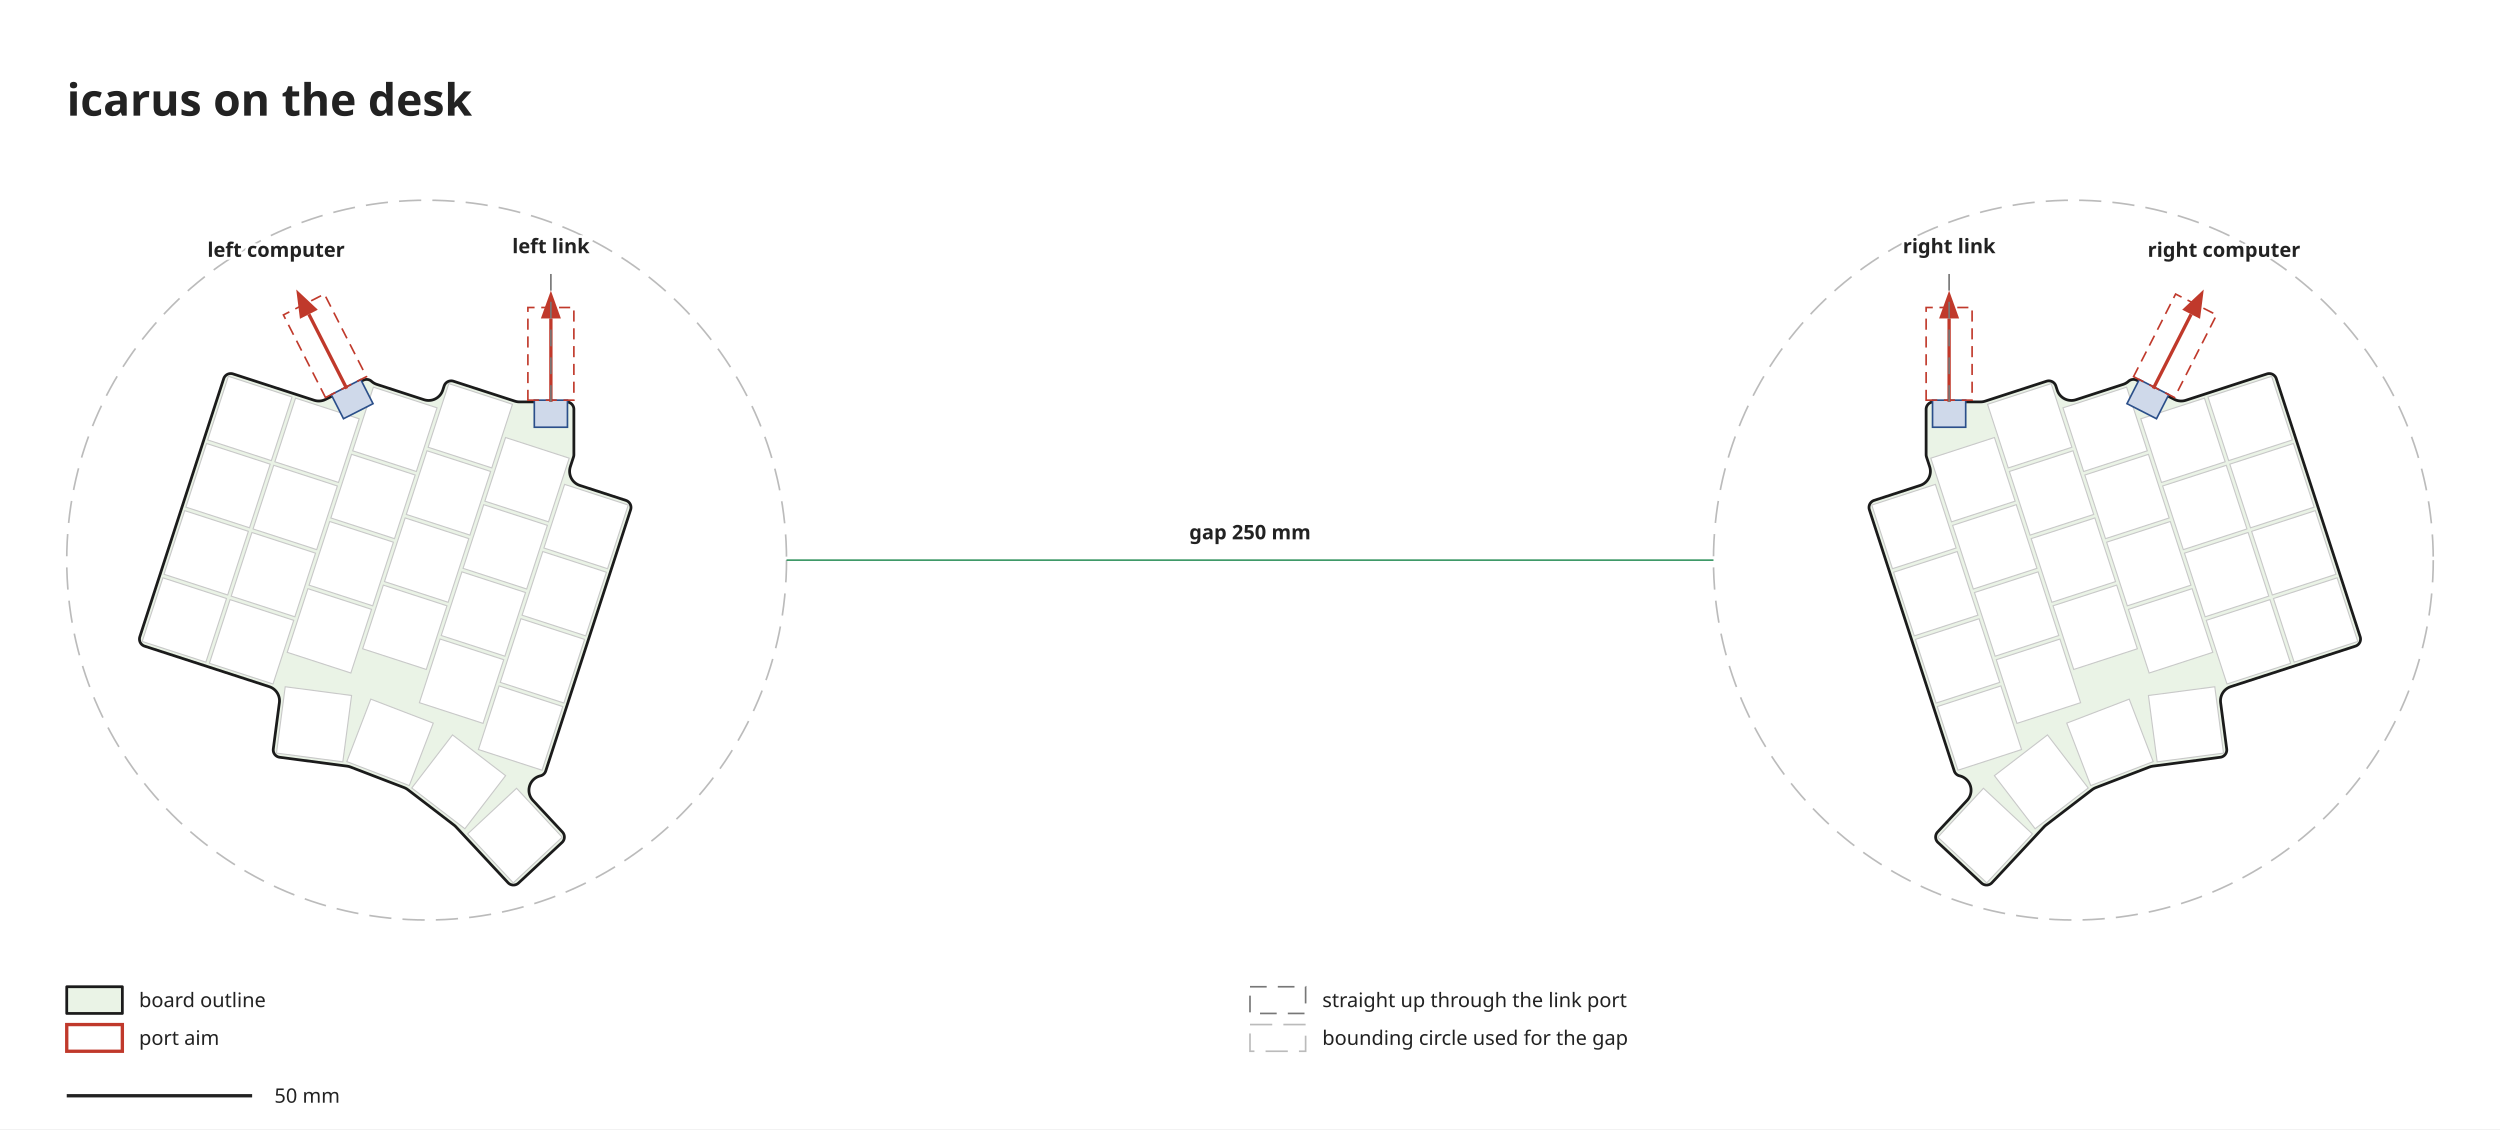
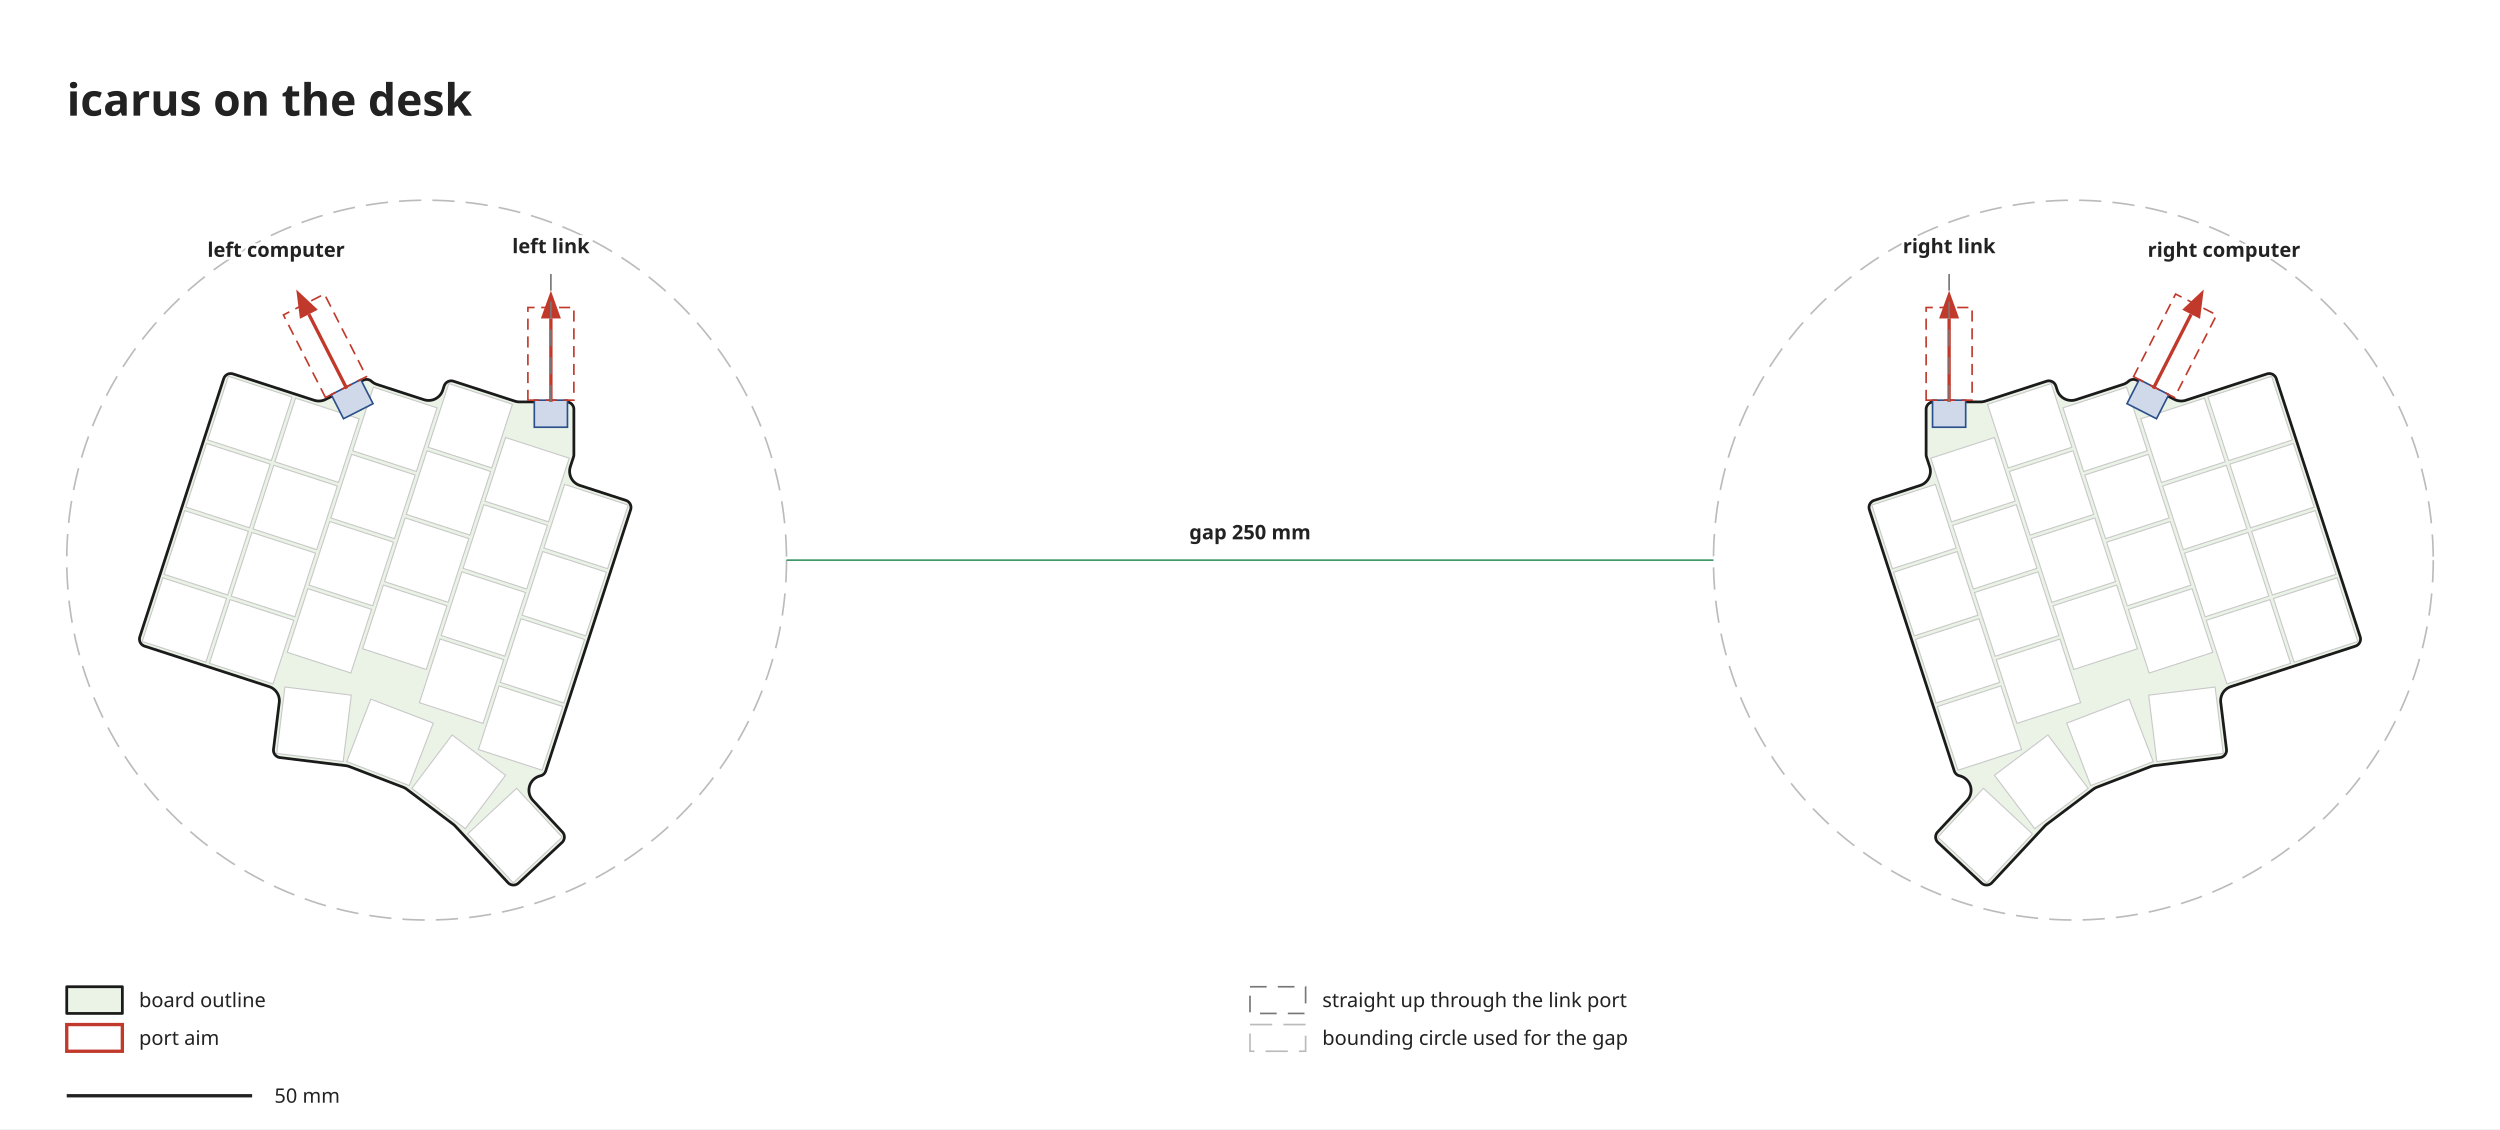
<svg xmlns="http://www.w3.org/2000/svg" width="2022.773" height="913.587" viewBox="-115.064 -151.064 674.258 304.529">
  <style>
text {font-family:sans-serif;fill:#222}
.board {fill:#eaf3e6;stroke:#1b1b1b;stroke-width:0.75;stroke-linejoin:round}
.keycap {fill:#fff;stroke:#c8c8c8;stroke-width:0.3}
.cutout {fill:none;stroke:#555;stroke-width:0.45}
.knob {stroke:#d9822b;stroke-width:0.75}
.shaft {fill:#f6d9b8;stroke:#d9822b;stroke-width:0.45}
.hole {fill:#fff;stroke:#000;stroke-width:0.45}
.head {fill:none;stroke:#777;stroke-width:0.3;stroke-dasharray:1.8 1.2}
.socket {fill:#cfd9ea;stroke:#2b4f8a;stroke-width:0.45}
.plug {fill:none;stroke:#c0392b;stroke-width:0.45;stroke-dasharray:3 1.8}
.arrow {fill:none;stroke:#c0392b;stroke-width:0.9}
.arrowhead {fill:#c0392b;stroke:none}
.part {fill:none;stroke:#2e7d9a;stroke-width:0.24;stroke-dasharray:1.5 0.9}
.reference {fill:none;stroke:#777;stroke-width:0.45;stroke-dasharray:4.5 3}
.radius {fill:none;stroke:#bbb;stroke-width:0.45;stroke-dasharray:6 3}
.leader {fill:none;stroke:#2e7d9a;stroke-width:0.15}
.dim {fill:none;stroke:#0a7d3e;stroke-width:0.36}
.frame {fill:none;stroke:#999;stroke-width:0.45}
.layer {stroke:#333;stroke-width:0.24}
.layer-plate {fill:#dbeaf7}
.layer-pcb {fill:#e6f2e0}
.layer-part {fill:#cfd9ea}
.layer-cover {fill:#e9e0f2}
.layer-stem {fill:#f3e3c4}
.layer-mask {fill:#f4f4f4}
.layer-copper {fill:#e0a060}
.layer-plane {fill:#b5651d}
.layer-dielectric {fill:#e6f2e0}
.mark {font-size:3.6px;fill:#666;paint-order:stroke;stroke:#fff;stroke-width:1.5;stroke-linejoin:round}
.ref {font-size:2.4px;fill:#2e7d9a;paint-order:stroke;stroke:#fff;stroke-width:1.5;stroke-linejoin:round}
.label {font-size:5.4px;font-weight:bold;paint-order:stroke;stroke:#fff;stroke-width:1.5;stroke-linejoin:round}
.dim-text {font-size:4.2px;fill:#0a7d3e;paint-order:stroke;stroke:#fff;stroke-width:1.5;stroke-linejoin:round}
.note {font-size:5.4px}
.title {font-size:12px;font-weight:bold}
.legend {font-size:5.4px}
.bar {stroke:#222;stroke-width:0.9}
</style>
  <rect id="background" x="-115.064" y="-151.064" width="674.258" height="304.529" fill="#fff" />
  <text id="title" class="title" x="-97.064" y="-124.064" dy="0.35em" text-anchor="start">icarus on the desk</text>
  <circle id="radius-left" class="radius" cx="0" cy="0" r="97.064" />
  <circle id="radius-right" class="radius" cx="444.129" cy="0" r="97.064" />
  <line class="dim" x1="97.064" y1="0" x2="347.064" y2="0" />
  <text class="label" x="222.064" y="-7.5" dy="0.35em" text-anchor="middle">gap 250 mm</text>
  <g id="desk-left" transform="translate(0 0) rotate(18)">
-     <polygon class="board" points="-65.175,-31.625 -65.371,-31.615 -65.565,-31.587 -65.756,-31.539 -65.94,-31.473 -66.118,-31.389 -66.286,-31.288 -66.444,-31.171 -66.589,-31.039 -66.721,-30.894 -66.838,-30.736 -66.939,-30.568 -67.023,-30.39 -67.089,-30.206 -67.137,-30.015 -67.165,-29.821 -67.175,-29.625 -67.175,43.575 -67.165,43.771 -67.137,43.965 -67.089,44.156 -67.023,44.34 -66.939,44.518 -66.838,44.686 -66.721,44.844 -66.589,44.989 -66.444,45.121 -66.286,45.238 -66.118,45.339 -65.94,45.423 -65.756,45.489 -65.565,45.537 -65.371,45.565 -65.175,45.575 -29.821,45.575 -29.425,45.595 -29.033,45.653 -28.649,45.751 -28.276,45.885 -27.919,46.056 -27.58,46.262 -27.263,46.5 -26.971,46.768 -26.707,47.063 -26.474,47.384 -26.274,47.726 -26.108,48.086 -25.979,48.461 -25.888,48.846 -23.595,61.218 -23.549,61.408 -23.486,61.594 -23.404,61.773 -23.305,61.942 -23.191,62.102 -23.061,62.249 -22.917,62.382 -22.761,62.501 -22.594,62.604 -22.418,62.691 -22.234,62.759 -22.044,62.809 -21.85,62.841 -21.654,62.853 -21.458,62.846 -21.264,62.82 -3.226,59.476 -2.758,59.418 -2.287,59.415 13.191,60.226 13.573,60.265 13.95,60.34 14.317,60.45 29.131,65.696 29.438,65.819 29.735,65.968 47.759,75.959 47.935,76.045 48.118,76.114 48.308,76.165 48.502,76.197 48.698,76.209 48.894,76.203 49.088,76.177 49.279,76.132 49.465,76.069 49.644,75.987 49.814,75.889 49.973,75.775 50.121,75.645 50.255,75.502 50.374,75.346 50.477,75.179 58.259,61.141 58.345,60.965 58.414,60.782 58.465,60.592 58.497,60.398 58.509,60.202 58.503,60.006 58.477,59.812 58.432,59.62 58.369,59.435 58.288,59.256 58.189,59.086 58.075,58.927 57.945,58.779 57.802,58.645 57.646,58.526 57.479,58.422 47.288,52.773 46.956,52.568 46.646,52.331 46.361,52.065 46.102,51.772 45.874,51.456 45.677,51.119 45.514,50.764 45.387,50.395 45.296,50.015 45.243,49.629 45.227,49.239 45.25,48.849 45.31,48.464 45.408,48.086 45.542,47.719 45.711,47.367 45.914,47.034 46.148,46.722 46.411,46.434 46.702,46.173 47.016,45.942 47.148,45.863 47.305,45.76 47.451,45.642 47.586,45.511 47.708,45.368 47.815,45.214 47.908,45.05 47.985,44.879 48.046,44.701 48.09,44.518 48.116,44.332 48.125,44.145 48.125,-29.925 48.115,-30.121 48.087,-30.315 48.039,-30.506 47.973,-30.69 47.889,-30.868 47.788,-31.036 47.671,-31.194 47.539,-31.339 47.394,-31.471 47.236,-31.588 47.068,-31.689 46.89,-31.773 46.706,-31.839 46.515,-31.887 46.321,-31.915 46.125,-31.925 33.075,-31.925 32.683,-31.944 32.295,-32.002 31.914,-32.097 31.544,-32.23 31.189,-32.397 30.853,-32.599 30.537,-32.833 30.247,-33.097 29.983,-33.387 29.749,-33.703 29.547,-34.039 29.38,-34.394 29.247,-34.764 29.152,-35.145 29.094,-35.533 29.075,-35.925 29.075,-38.708 29.064,-38.917 29.031,-39.124 28.977,-39.326 25.2,-50.953 25.13,-51.136 25.042,-51.312 24.938,-51.478 24.818,-51.633 24.684,-51.776 24.536,-51.905 24.376,-52.019 24.205,-52.117 24.026,-52.197 23.84,-52.259 23.649,-52.303 23.454,-52.328 23.258,-52.334 23.062,-52.321 22.869,-52.288 22.679,-52.237 10.627,-48.321 10.223,-48.212 9.81,-48.147 9.392,-48.125 -8.025,-48.125 -8.221,-48.115 -8.415,-48.087 -8.606,-48.039 -8.79,-47.973 -8.968,-47.889 -9.136,-47.788 -9.294,-47.671 -9.439,-47.539 -9.571,-47.394 -9.688,-47.236 -9.789,-47.068 -9.873,-46.89 -9.939,-46.706 -9.987,-46.515 -10.015,-46.321 -10.025,-46.125 -10.025,-44.925 -10.044,-44.533 -10.102,-44.145 -10.197,-43.764 -10.329,-43.394 -10.497,-43.039 -10.699,-42.703 -10.933,-42.387 -11.197,-42.097 -11.487,-41.833 -11.803,-41.599 -12.139,-41.397 -12.494,-41.23 -12.864,-41.097 -13.245,-41.002 -13.633,-40.944 -14.025,-40.925 -27.418,-40.925 -27.81,-40.944 -28.198,-41.002 -28.579,-41.097 -28.949,-41.23 -28.995,-41.251 -29.169,-41.324 -29.349,-41.38 -29.534,-41.418 -29.721,-41.439 -29.91,-41.442 -30.098,-41.428 -30.284,-41.395 -30.466,-41.346 -30.643,-41.279 -30.812,-41.196 -30.973,-41.098 -31.124,-40.984 -31.264,-40.857 -39.325,-32.797 -39.616,-32.533 -39.931,-32.299 -40.268,-32.097 -40.622,-31.93 -40.992,-31.797 -41.373,-31.702 -41.761,-31.644 -42.153,-31.625" />
+     <polygon class="board" points="-65.175,-31.625 -65.371,-31.615 -65.565,-31.587 -65.756,-31.539 -65.94,-31.473 -66.118,-31.389 -66.286,-31.288 -66.444,-31.171 -66.589,-31.039 -66.721,-30.894 -66.838,-30.736 -66.939,-30.568 -67.023,-30.39 -67.089,-30.206 -67.137,-30.015 -67.165,-29.821 -67.175,-29.625 -67.175,43.575 -67.165,43.771 -67.137,43.965 -67.089,44.156 -67.023,44.34 -66.939,44.518 -66.838,44.686 -66.721,44.844 -66.589,44.989 -66.444,45.121 -66.286,45.238 -66.118,45.339 -65.94,45.423 -65.756,45.489 -65.565,45.537 -65.371,45.565 -65.175,45.575 -29.862,45.575 -29.468,45.594 -29.079,45.652 -28.697,45.748 -28.326,45.881 -27.971,46.05 -27.633,46.253 -27.317,46.489 -27.026,46.754 -26.762,47.046 -26.529,47.363 -26.328,47.702 -26.16,48.058 -26.029,48.429 -25.935,48.812 -23.51,61.29 -23.463,61.481 -23.397,61.666 -23.314,61.844 -23.214,62.013 -23.098,62.171 -22.967,62.317 -22.822,62.449 -22.665,62.567 -22.497,62.669 -22.32,62.753 -22.135,62.82 -21.945,62.869 -21.751,62.898 -21.555,62.909 -21.359,62.9 -21.165,62.872 -3.63,59.464 -3.145,59.4 -2.657,59.395 12.886,60.21 13.257,60.247 13.622,60.318 13.979,60.423 28.831,65.536 29.156,65.664 29.468,65.82 47.759,75.959 47.935,76.045 48.118,76.114 48.308,76.165 48.502,76.197 48.698,76.209 48.894,76.203 49.088,76.177 49.279,76.132 49.465,76.069 49.644,75.987 49.814,75.889 49.973,75.775 50.121,75.645 50.255,75.502 50.374,75.346 50.477,75.179 58.259,61.141 58.345,60.965 58.414,60.782 58.465,60.592 58.497,60.398 58.509,60.202 58.503,60.006 58.477,59.812 58.432,59.62 58.369,59.435 58.288,59.256 58.189,59.086 58.075,58.927 57.945,58.779 57.802,58.645 57.646,58.526 57.479,58.422 47.288,52.773 46.956,52.568 46.646,52.331 46.361,52.065 46.102,51.772 45.874,51.456 45.677,51.119 45.514,50.764 45.387,50.395 45.296,50.015 45.243,49.629 45.227,49.239 45.25,48.849 45.31,48.464 45.408,48.086 45.542,47.719 45.711,47.367 45.914,47.034 46.148,46.722 46.411,46.434 46.702,46.173 47.016,45.942 47.148,45.863 47.305,45.76 47.451,45.642 47.586,45.511 47.708,45.368 47.815,45.214 47.908,45.05 47.985,44.879 48.046,44.701 48.09,44.518 48.116,44.332 48.125,44.145 48.125,-29.925 48.115,-30.121 48.087,-30.315 48.039,-30.506 47.973,-30.69 47.889,-30.868 47.788,-31.036 47.671,-31.194 47.539,-31.339 47.394,-31.471 47.236,-31.588 47.068,-31.689 46.89,-31.773 46.706,-31.839 46.515,-31.887 46.321,-31.915 46.125,-31.925 33.075,-31.925 32.683,-31.944 32.295,-32.002 31.914,-32.097 31.544,-32.23 31.189,-32.397 30.853,-32.599 30.537,-32.833 30.247,-33.097 29.983,-33.387 29.749,-33.703 29.547,-34.039 29.38,-34.394 29.247,-34.764 29.152,-35.145 29.094,-35.533 29.075,-35.925 29.075,-38.708 29.064,-38.917 29.031,-39.124 28.977,-39.326 25.2,-50.953 25.13,-51.136 25.042,-51.312 24.938,-51.478 24.818,-51.633 24.684,-51.776 24.536,-51.905 24.376,-52.019 24.205,-52.117 24.026,-52.197 23.84,-52.259 23.649,-52.303 23.454,-52.328 23.258,-52.334 23.062,-52.321 22.869,-52.288 22.679,-52.237 10.627,-48.321 10.223,-48.212 9.81,-48.147 9.392,-48.125 -8.025,-48.125 -8.221,-48.115 -8.415,-48.087 -8.606,-48.039 -8.79,-47.973 -8.968,-47.889 -9.136,-47.788 -9.294,-47.671 -9.439,-47.539 -9.571,-47.394 -9.688,-47.236 -9.789,-47.068 -9.873,-46.89 -9.939,-46.706 -9.987,-46.515 -10.015,-46.321 -10.025,-46.125 -10.025,-44.925 -10.044,-44.533 -10.102,-44.145 -10.197,-43.764 -10.329,-43.394 -10.497,-43.039 -10.699,-42.703 -10.933,-42.387 -11.197,-42.097 -11.487,-41.833 -11.803,-41.599 -12.139,-41.397 -12.494,-41.23 -12.864,-41.097 -13.245,-41.002 -13.633,-40.944 -14.025,-40.925 -27.418,-40.925 -27.81,-40.944 -28.198,-41.002 -28.579,-41.097 -28.949,-41.23 -28.995,-41.251 -29.169,-41.324 -29.349,-41.38 -29.534,-41.418 -29.721,-41.439 -29.91,-41.442 -30.098,-41.428 -30.284,-41.395 -30.466,-41.346 -30.643,-41.279 -30.812,-41.196 -30.973,-41.098 -31.124,-40.984 -31.264,-40.857 -39.325,-32.797 -39.616,-32.533 -39.931,-32.299 -40.268,-32.097 -40.622,-31.93 -40.992,-31.797 -41.373,-31.702 -41.761,-31.644 -42.153,-31.625" />
    <polygon class="keycap" points="-66.175,-30.625 -48.125,-30.625 -48.125,-12.575 -66.175,-12.575" />
    <polygon class="keycap" points="-66.175,-11.575 -48.125,-11.575 -48.125,6.475 -66.175,6.475" />
    <polygon class="keycap" points="-66.175,7.475 -48.125,7.475 -48.125,25.525 -66.175,25.525" />
    <polygon class="keycap" points="-66.175,26.525 -48.125,26.525 -48.125,44.575 -66.175,44.575" />
    <polygon class="keycap" points="-47.125,-30.625 -29.075,-30.625 -29.075,-12.575 -47.125,-12.575" />
    <polygon class="keycap" points="-47.125,-11.575 -29.075,-11.575 -29.075,6.475 -47.125,6.475" />
    <polygon class="keycap" points="-47.125,7.475 -29.075,7.475 -29.075,25.525 -47.125,25.525" />
    <polygon class="keycap" points="-47.125,26.525 -29.075,26.525 -29.075,44.575 -47.125,44.575" />
    <polygon class="keycap" points="-28.075,-39.925 -10.025,-39.925 -10.025,-21.875 -28.075,-21.875" />
    <polygon class="keycap" points="-28.075,-20.875 -10.025,-20.875 -10.025,-2.825 -28.075,-2.825" />
    <polygon class="keycap" points="-28.075,-1.825 -10.025,-1.825 -10.025,16.225 -28.075,16.225" />
    <polygon class="keycap" points="-28.075,17.225 -10.025,17.225 -10.025,35.275 -28.075,35.275" />
    <polygon class="keycap" points="-9.025,-47.125 9.025,-47.125 9.025,-29.075 -9.025,-29.075" />
    <polygon class="keycap" points="-9.025,-28.075 9.025,-28.075 9.025,-10.025 -9.025,-10.025" />
    <polygon class="keycap" points="-9.025,-9.025 9.025,-9.025 9.025,9.025 -9.025,9.025" />
    <polygon class="keycap" points="-9.025,10.025 9.025,10.025 9.025,28.075 -9.025,28.075" />
    <polygon class="keycap" points="10.025,-38.025 28.075,-38.025 28.075,-19.975 10.025,-19.975" />
    <polygon class="keycap" points="10.025,-18.975 28.075,-18.975 28.075,-0.925 10.025,-0.925" />
    <polygon class="keycap" points="10.025,0.075 28.075,0.075 28.075,18.125 10.025,18.125" />
    <polygon class="keycap" points="10.025,19.125 28.075,19.125 28.075,37.175 10.025,37.175" />
    <polygon class="keycap" points="29.075,-30.925 47.125,-30.925 47.125,-12.875 29.075,-12.875" />
    <polygon class="keycap" points="29.075,-11.875 47.125,-11.875 47.125,6.175 29.075,6.175" />
    <polygon class="keycap" points="29.075,7.175 47.125,7.175 47.125,25.225 29.075,25.225" />
    <polygon class="keycap" points="29.075,26.225 47.125,26.225 47.125,44.275 29.075,44.275" />
-     <polygon class="keycap" points="-25.719,44.271 -7.971,40.981 -4.681,58.729 -22.429,62.019" />
+     <polygon class="keycap" points="-25.781,44.363 -8.063,40.919 -4.619,58.637 -22.337,62.081" />
    <polygon class="keycap" points="-2.74,40.315 15.285,41.26 14.34,59.285 -3.685,58.34" />
-     <polygon class="keycap" points="21.205,42.68 38.22,48.705 32.195,65.72 15.18,59.695" />
+     <polygon class="keycap" points="21.105,42.728 38.172,48.605 32.295,65.672 15.228,59.795" />
    <polygon class="keycap" points="42.082,51.031 57.869,59.782 49.118,75.569 33.331,66.818" />
    <polygon id="socket-left-host" class="socket" points="-33.11,-29.338 -26.788,-35.66 -31.95,-40.822 -38.272,-34.5" />
    <polygon id="plug-left-host" class="plug" points="-39.495,-33.277 -30.727,-42.045 -48.404,-59.723 -57.173,-50.955" />
    <line id="arrow-left-host" class="arrow" x1="-34.786" y1="-37.336" x2="-50.696" y2="-53.246" />
    <polygon class="arrowhead" points="-55.999,-58.549 -48.786,-55.155 -52.605,-51.336" />
    <polygon id="socket-left-link" class="socket" points="16.547,-43.052 25.05,-45.815 22.794,-52.758 14.291,-49.995" />
    <polygon id="plug-left-link" class="plug" points="12.646,-49.46 24.439,-53.292 16.714,-77.069 4.921,-73.237" />
    <line id="arrow-left-link" class="arrow" x1="18.685" y1="-50.939" x2="11.732" y2="-72.338" />
    <polygon class="arrowhead" points="9.414,-79.471 14.3,-73.172 9.164,-71.503" />
  </g>
  <text class="label" x="-40.613" y="-83.68" dy="0.35em" text-anchor="middle">left computer</text>
  <text class="label" x="33.511" y="-84.672" dy="0.35em" text-anchor="middle">left link</text>
  <line id="reference-left" class="reference" x1="33.511" y1="-42.672" x2="33.511" y2="-78.672" />
  <g id="desk-right" transform="translate(444.1288 0) rotate(-18)">
-     <polygon class="board" points="65.175,-31.625 65.371,-31.615 65.565,-31.587 65.756,-31.539 65.94,-31.473 66.118,-31.389 66.286,-31.288 66.444,-31.171 66.589,-31.039 66.721,-30.894 66.838,-30.736 66.939,-30.568 67.023,-30.39 67.089,-30.206 67.137,-30.015 67.165,-29.821 67.175,-29.625 67.175,43.575 67.165,43.771 67.137,43.965 67.089,44.156 67.023,44.34 66.939,44.518 66.838,44.686 66.721,44.844 66.589,44.989 66.444,45.121 66.286,45.238 66.118,45.339 65.94,45.423 65.756,45.489 65.565,45.537 65.371,45.565 65.175,45.575 29.821,45.575 29.425,45.595 29.033,45.653 28.649,45.751 28.276,45.885 27.919,46.056 27.58,46.262 27.263,46.5 26.971,46.768 26.707,47.063 26.474,47.384 26.274,47.726 26.108,48.086 25.979,48.461 25.888,48.846 23.595,61.218 23.549,61.408 23.486,61.594 23.404,61.773 23.305,61.942 23.191,62.102 23.061,62.249 22.917,62.382 22.761,62.501 22.594,62.604 22.418,62.691 22.234,62.759 22.044,62.809 21.85,62.841 21.654,62.853 21.458,62.846 21.264,62.82 3.226,59.476 2.758,59.418 2.287,59.415 -13.191,60.226 -13.573,60.265 -13.95,60.34 -14.317,60.45 -29.131,65.696 -29.438,65.819 -29.735,65.968 -47.759,75.959 -47.935,76.045 -48.118,76.114 -48.308,76.165 -48.502,76.197 -48.698,76.209 -48.894,76.203 -49.088,76.177 -49.279,76.132 -49.465,76.069 -49.644,75.987 -49.814,75.889 -49.973,75.775 -50.121,75.645 -50.255,75.502 -50.374,75.346 -50.477,75.179 -58.259,61.141 -58.345,60.965 -58.414,60.782 -58.465,60.592 -58.497,60.398 -58.509,60.202 -58.503,60.006 -58.477,59.812 -58.432,59.62 -58.369,59.435 -58.288,59.256 -58.189,59.086 -58.075,58.927 -57.945,58.779 -57.802,58.645 -57.646,58.526 -57.479,58.422 -47.288,52.773 -46.956,52.568 -46.646,52.331 -46.361,52.065 -46.102,51.772 -45.874,51.456 -45.677,51.119 -45.514,50.764 -45.387,50.395 -45.296,50.015 -45.243,49.629 -45.227,49.239 -45.25,48.849 -45.31,48.464 -45.408,48.086 -45.542,47.719 -45.711,47.367 -45.914,47.034 -46.148,46.722 -46.411,46.434 -46.702,46.173 -47.016,45.942 -47.148,45.863 -47.305,45.76 -47.451,45.642 -47.586,45.511 -47.708,45.368 -47.815,45.214 -47.908,45.05 -47.985,44.879 -48.046,44.701 -48.09,44.518 -48.116,44.332 -48.125,44.145 -48.125,-29.925 -48.115,-30.121 -48.087,-30.315 -48.039,-30.506 -47.973,-30.69 -47.889,-30.868 -47.788,-31.036 -47.671,-31.194 -47.539,-31.339 -47.394,-31.471 -47.236,-31.588 -47.068,-31.689 -46.89,-31.773 -46.706,-31.839 -46.515,-31.887 -46.321,-31.915 -46.125,-31.925 -33.075,-31.925 -32.683,-31.944 -32.295,-32.002 -31.914,-32.097 -31.544,-32.23 -31.189,-32.397 -30.853,-32.599 -30.537,-32.833 -30.247,-33.097 -29.983,-33.387 -29.749,-33.703 -29.547,-34.039 -29.38,-34.394 -29.247,-34.764 -29.152,-35.145 -29.094,-35.533 -29.075,-35.925 -29.075,-38.708 -29.064,-38.917 -29.031,-39.124 -28.977,-39.326 -25.2,-50.953 -25.13,-51.136 -25.042,-51.312 -24.938,-51.478 -24.818,-51.633 -24.684,-51.776 -24.536,-51.905 -24.376,-52.019 -24.205,-52.117 -24.026,-52.197 -23.84,-52.259 -23.649,-52.303 -23.454,-52.328 -23.258,-52.334 -23.062,-52.321 -22.869,-52.288 -22.679,-52.237 -10.627,-48.321 -10.223,-48.212 -9.81,-48.147 -9.392,-48.125 8.025,-48.125 8.221,-48.115 8.415,-48.087 8.606,-48.039 8.79,-47.973 8.968,-47.889 9.136,-47.788 9.294,-47.671 9.439,-47.539 9.571,-47.394 9.688,-47.236 9.789,-47.068 9.873,-46.89 9.939,-46.706 9.987,-46.515 10.015,-46.321 10.025,-46.125 10.025,-44.925 10.044,-44.533 10.102,-44.145 10.197,-43.764 10.329,-43.394 10.497,-43.039 10.699,-42.703 10.933,-42.387 11.197,-42.097 11.487,-41.833 11.803,-41.599 12.139,-41.397 12.494,-41.23 12.864,-41.097 13.245,-41.002 13.633,-40.944 14.025,-40.925 27.418,-40.925 27.81,-40.944 28.198,-41.002 28.579,-41.097 28.949,-41.23 28.995,-41.251 29.169,-41.324 29.349,-41.38 29.534,-41.418 29.721,-41.439 29.91,-41.442 30.098,-41.428 30.284,-41.395 30.466,-41.346 30.643,-41.279 30.812,-41.196 30.973,-41.098 31.124,-40.984 31.264,-40.857 39.325,-32.797 39.616,-32.533 39.931,-32.299 40.268,-32.097 40.622,-31.93 40.992,-31.797 41.373,-31.702 41.761,-31.644 42.153,-31.625" />
+     <polygon class="board" points="65.175,-31.625 65.371,-31.615 65.565,-31.587 65.756,-31.539 65.94,-31.473 66.118,-31.389 66.286,-31.288 66.444,-31.171 66.589,-31.039 66.721,-30.894 66.838,-30.736 66.939,-30.568 67.023,-30.39 67.089,-30.206 67.137,-30.015 67.165,-29.821 67.175,-29.625 67.175,43.575 67.165,43.771 67.137,43.965 67.089,44.156 67.023,44.34 66.939,44.518 66.838,44.686 66.721,44.844 66.589,44.989 66.444,45.121 66.286,45.238 66.118,45.339 65.94,45.423 65.756,45.489 65.565,45.537 65.371,45.565 65.175,45.575 29.862,45.575 29.468,45.594 29.079,45.652 28.697,45.748 28.326,45.881 27.971,46.05 27.633,46.253 27.317,46.489 27.026,46.754 26.762,47.046 26.529,47.363 26.328,47.702 26.16,48.058 26.029,48.429 25.935,48.812 23.51,61.29 23.463,61.481 23.397,61.666 23.314,61.844 23.214,62.013 23.098,62.171 22.967,62.317 22.822,62.449 22.665,62.567 22.497,62.669 22.32,62.753 22.135,62.82 21.945,62.869 21.751,62.898 21.555,62.909 21.359,62.9 21.165,62.872 3.63,59.464 3.145,59.4 2.657,59.395 -12.886,60.21 -13.257,60.247 -13.622,60.318 -13.979,60.423 -28.831,65.536 -29.156,65.664 -29.468,65.82 -47.759,75.959 -47.935,76.045 -48.118,76.114 -48.308,76.165 -48.502,76.197 -48.698,76.209 -48.894,76.203 -49.088,76.177 -49.279,76.132 -49.465,76.069 -49.644,75.987 -49.814,75.889 -49.973,75.775 -50.121,75.645 -50.255,75.502 -50.374,75.346 -50.477,75.179 -58.259,61.141 -58.345,60.965 -58.414,60.782 -58.465,60.592 -58.497,60.398 -58.509,60.202 -58.503,60.006 -58.477,59.812 -58.432,59.62 -58.369,59.435 -58.288,59.256 -58.189,59.086 -58.075,58.927 -57.945,58.779 -57.802,58.645 -57.646,58.526 -57.479,58.422 -47.288,52.773 -46.956,52.568 -46.646,52.331 -46.361,52.065 -46.102,51.772 -45.874,51.456 -45.677,51.119 -45.514,50.764 -45.387,50.395 -45.296,50.015 -45.243,49.629 -45.227,49.239 -45.25,48.849 -45.31,48.464 -45.408,48.086 -45.542,47.719 -45.711,47.367 -45.914,47.034 -46.148,46.722 -46.411,46.434 -46.702,46.173 -47.016,45.942 -47.148,45.863 -47.305,45.76 -47.451,45.642 -47.586,45.511 -47.708,45.368 -47.815,45.214 -47.908,45.05 -47.985,44.879 -48.046,44.701 -48.09,44.518 -48.116,44.332 -48.125,44.145 -48.125,-29.925 -48.115,-30.121 -48.087,-30.315 -48.039,-30.506 -47.973,-30.69 -47.889,-30.868 -47.788,-31.036 -47.671,-31.194 -47.539,-31.339 -47.394,-31.471 -47.236,-31.588 -47.068,-31.689 -46.89,-31.773 -46.706,-31.839 -46.515,-31.887 -46.321,-31.915 -46.125,-31.925 -33.075,-31.925 -32.683,-31.944 -32.295,-32.002 -31.914,-32.097 -31.544,-32.23 -31.189,-32.397 -30.853,-32.599 -30.537,-32.833 -30.247,-33.097 -29.983,-33.387 -29.749,-33.703 -29.547,-34.039 -29.38,-34.394 -29.247,-34.764 -29.152,-35.145 -29.094,-35.533 -29.075,-35.925 -29.075,-38.708 -29.064,-38.917 -29.031,-39.124 -28.977,-39.326 -25.2,-50.953 -25.13,-51.136 -25.042,-51.312 -24.938,-51.478 -24.818,-51.633 -24.684,-51.776 -24.536,-51.905 -24.376,-52.019 -24.205,-52.117 -24.026,-52.197 -23.84,-52.259 -23.649,-52.303 -23.454,-52.328 -23.258,-52.334 -23.062,-52.321 -22.869,-52.288 -22.679,-52.237 -10.627,-48.321 -10.223,-48.212 -9.81,-48.147 -9.392,-48.125 8.025,-48.125 8.221,-48.115 8.415,-48.087 8.606,-48.039 8.79,-47.973 8.968,-47.889 9.136,-47.788 9.294,-47.671 9.439,-47.539 9.571,-47.394 9.688,-47.236 9.789,-47.068 9.873,-46.89 9.939,-46.706 9.987,-46.515 10.015,-46.321 10.025,-46.125 10.025,-44.925 10.044,-44.533 10.102,-44.145 10.197,-43.764 10.329,-43.394 10.497,-43.039 10.699,-42.703 10.933,-42.387 11.197,-42.097 11.487,-41.833 11.803,-41.599 12.139,-41.397 12.494,-41.23 12.864,-41.097 13.245,-41.002 13.633,-40.944 14.025,-40.925 27.418,-40.925 27.81,-40.944 28.198,-41.002 28.579,-41.097 28.949,-41.23 28.995,-41.251 29.169,-41.324 29.349,-41.38 29.534,-41.418 29.721,-41.439 29.91,-41.442 30.098,-41.428 30.284,-41.395 30.466,-41.346 30.643,-41.279 30.812,-41.196 30.973,-41.098 31.124,-40.984 31.264,-40.857 39.325,-32.797 39.616,-32.533 39.931,-32.299 40.268,-32.097 40.622,-31.93 40.992,-31.797 41.373,-31.702 41.761,-31.644 42.153,-31.625" />
    <polygon class="keycap" points="48.125,-30.625 66.175,-30.625 66.175,-12.575 48.125,-12.575" />
    <polygon class="keycap" points="48.125,-11.575 66.175,-11.575 66.175,6.475 48.125,6.475" />
    <polygon class="keycap" points="48.125,7.475 66.175,7.475 66.175,25.525 48.125,25.525" />
    <polygon class="keycap" points="48.125,26.525 66.175,26.525 66.175,44.575 48.125,44.575" />
    <polygon class="keycap" points="29.075,-30.625 47.125,-30.625 47.125,-12.575 29.075,-12.575" />
    <polygon class="keycap" points="29.075,-11.575 47.125,-11.575 47.125,6.475 29.075,6.475" />
    <polygon class="keycap" points="29.075,7.475 47.125,7.475 47.125,25.525 29.075,25.525" />
    <polygon class="keycap" points="29.075,26.525 47.125,26.525 47.125,44.575 29.075,44.575" />
    <polygon class="keycap" points="10.025,-39.925 28.075,-39.925 28.075,-21.875 10.025,-21.875" />
    <polygon class="keycap" points="10.025,-20.875 28.075,-20.875 28.075,-2.825 10.025,-2.825" />
    <polygon class="keycap" points="10.025,-1.825 28.075,-1.825 28.075,16.225 10.025,16.225" />
    <polygon class="keycap" points="10.025,17.225 28.075,17.225 28.075,35.275 10.025,35.275" />
    <polygon class="keycap" points="-9.025,-47.125 9.025,-47.125 9.025,-29.075 -9.025,-29.075" />
    <polygon class="keycap" points="-9.025,-28.075 9.025,-28.075 9.025,-10.025 -9.025,-10.025" />
    <polygon class="keycap" points="-9.025,-9.025 9.025,-9.025 9.025,9.025 -9.025,9.025" />
    <polygon class="keycap" points="-9.025,10.025 9.025,10.025 9.025,28.075 -9.025,28.075" />
    <polygon class="keycap" points="-28.075,-38.025 -10.025,-38.025 -10.025,-19.975 -28.075,-19.975" />
    <polygon class="keycap" points="-28.075,-18.975 -10.025,-18.975 -10.025,-0.925 -28.075,-0.925" />
    <polygon class="keycap" points="-28.075,0.075 -10.025,0.075 -10.025,18.125 -28.075,18.125" />
    <polygon class="keycap" points="-28.075,19.125 -10.025,19.125 -10.025,37.175 -28.075,37.175" />
    <polygon class="keycap" points="-47.125,-30.925 -29.075,-30.925 -29.075,-12.875 -47.125,-12.875" />
    <polygon class="keycap" points="-47.125,-11.875 -29.075,-11.875 -29.075,6.175 -47.125,6.175" />
    <polygon class="keycap" points="-47.125,7.175 -29.075,7.175 -29.075,25.225 -47.125,25.225" />
    <polygon class="keycap" points="-47.125,26.225 -29.075,26.225 -29.075,44.275 -47.125,44.275" />
-     <polygon class="keycap" points="7.971,40.981 25.719,44.271 22.429,62.019 4.681,58.729" />
+     <polygon class="keycap" points="8.063,40.919 25.781,44.363 22.337,62.081 4.619,58.637" />
    <polygon class="keycap" points="-15.285,41.26 2.74,40.315 3.685,58.34 -14.34,59.285" />
-     <polygon class="keycap" points="-38.22,48.705 -21.205,42.68 -15.18,59.695 -32.195,65.72" />
+     <polygon class="keycap" points="-38.172,48.605 -21.105,42.728 -15.228,59.795 -32.295,65.672" />
    <polygon class="keycap" points="-57.869,59.782 -42.082,51.031 -33.331,66.818 -49.118,75.569" />
    <polygon id="socket-right-host" class="socket" points="26.788,-35.66 33.11,-29.338 38.272,-34.5 31.95,-40.822" />
    <polygon id="plug-right-host" class="plug" points="30.727,-42.045 39.495,-33.277 57.173,-50.955 48.404,-59.723" />
    <line id="arrow-right-host" class="arrow" x1="34.786" y1="-37.336" x2="50.696" y2="-53.246" />
    <polygon class="arrowhead" points="55.999,-58.549 52.605,-51.336 48.786,-55.155" />
    <polygon id="socket-right-link" class="socket" points="-25.05,-45.815 -16.547,-43.052 -14.291,-49.995 -22.794,-52.758" />
    <polygon id="plug-right-link" class="plug" points="-24.439,-53.292 -12.646,-49.46 -4.921,-73.237 -16.714,-77.069" />
    <line id="arrow-right-link" class="arrow" x1="-18.685" y1="-50.939" x2="-11.732" y2="-72.338" />
    <polygon class="arrowhead" points="-9.414,-79.471 -9.164,-71.503 -14.3,-73.172" />
  </g>
  <text class="label" x="484.742" y="-83.68" dy="0.35em" text-anchor="middle">right computer</text>
  <text class="label" x="410.618" y="-84.672" dy="0.35em" text-anchor="middle">right link</text>
  <line id="reference-right" class="reference" x1="410.618" y1="-42.672" x2="410.618" y2="-78.672" />
  <rect class="board" x="-97.064" y="115.064" width="15" height="7.2" />
  <text class="legend" x="-77.564" y="118.664" dy="0.35em" text-anchor="start">board outline</text>
  <rect class="arrow" x="-97.064" y="125.264" width="15" height="7.2" />
  <text class="legend" x="-77.564" y="128.864" dy="0.35em" text-anchor="start">port aim</text>
  <rect class="reference" x="222.064" y="115.064" width="15" height="7.2" />
  <text class="legend" x="241.564" y="118.664" dy="0.35em" text-anchor="start">straight up through the link port</text>
  <rect class="radius" x="222.064" y="125.264" width="15" height="7.2" />
  <text class="legend" x="241.564" y="128.864" dy="0.35em" text-anchor="start">bounding circle used for the gap</text>
  <line id="scale-bar" class="bar" x1="-97.064" y1="144.464" x2="-47.064" y2="144.464" />
  <text class="legend" x="-41.064" y="144.464" dy="0.35em" text-anchor="start">50 mm</text>
</svg>
